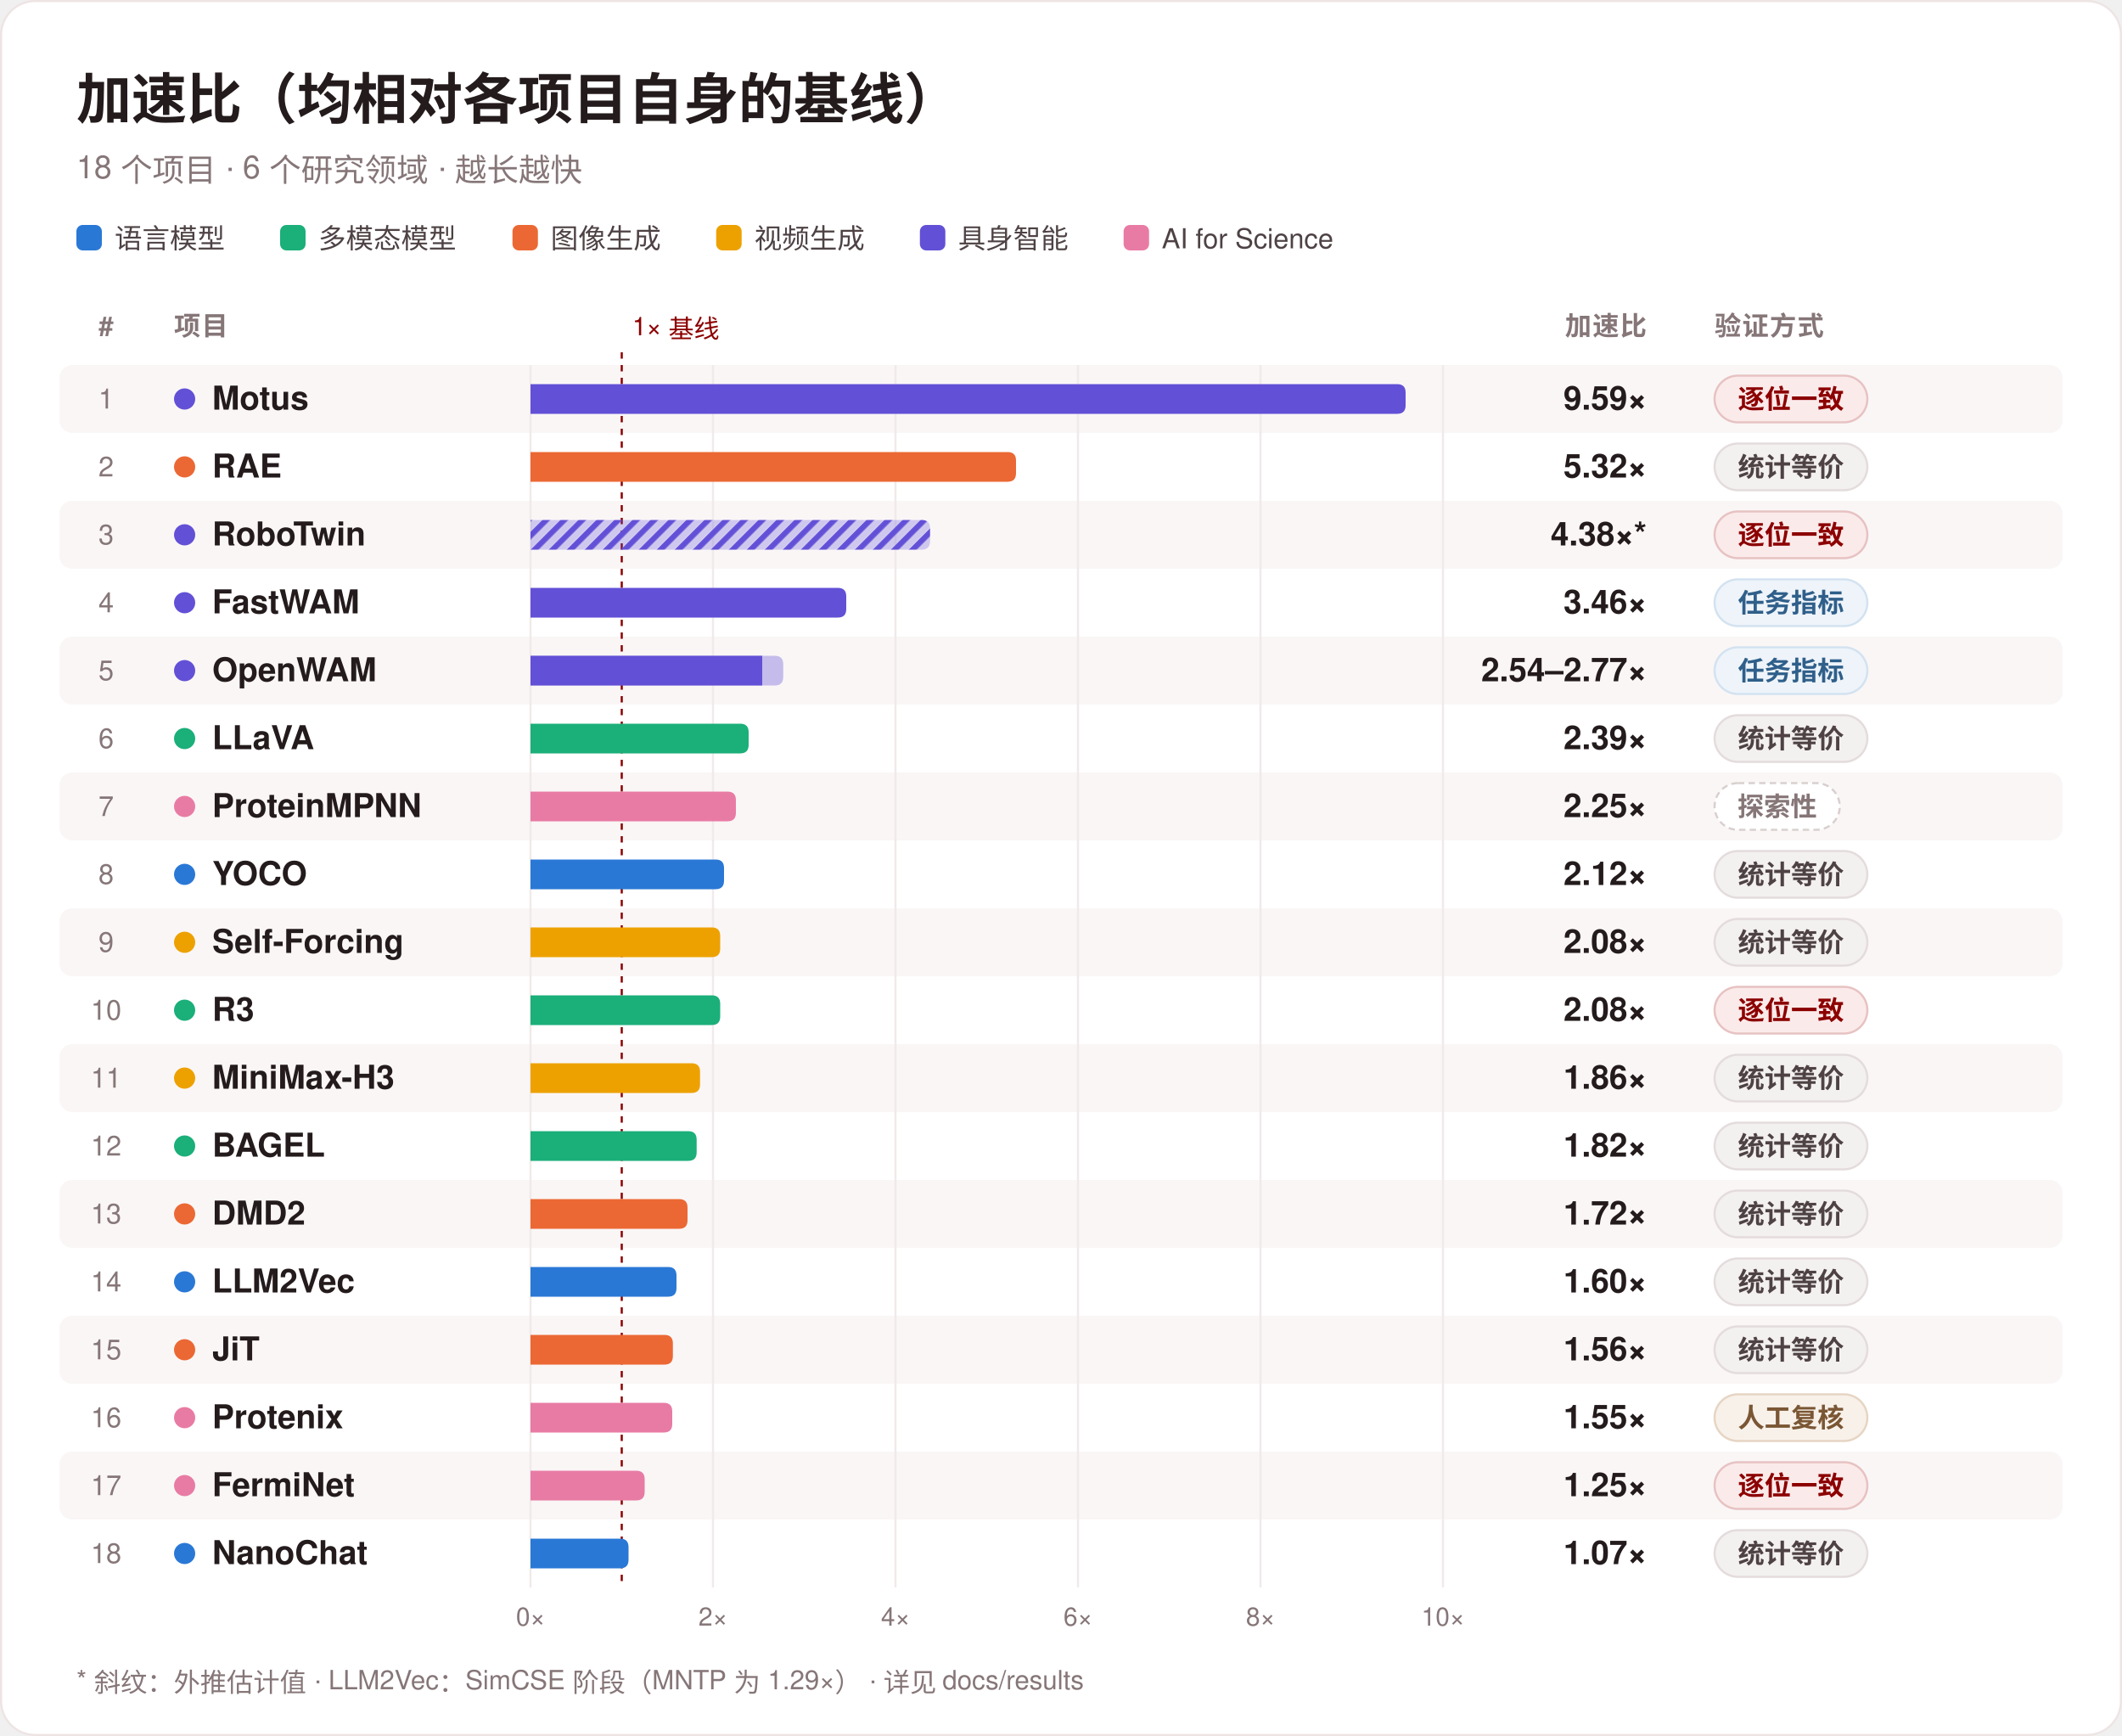
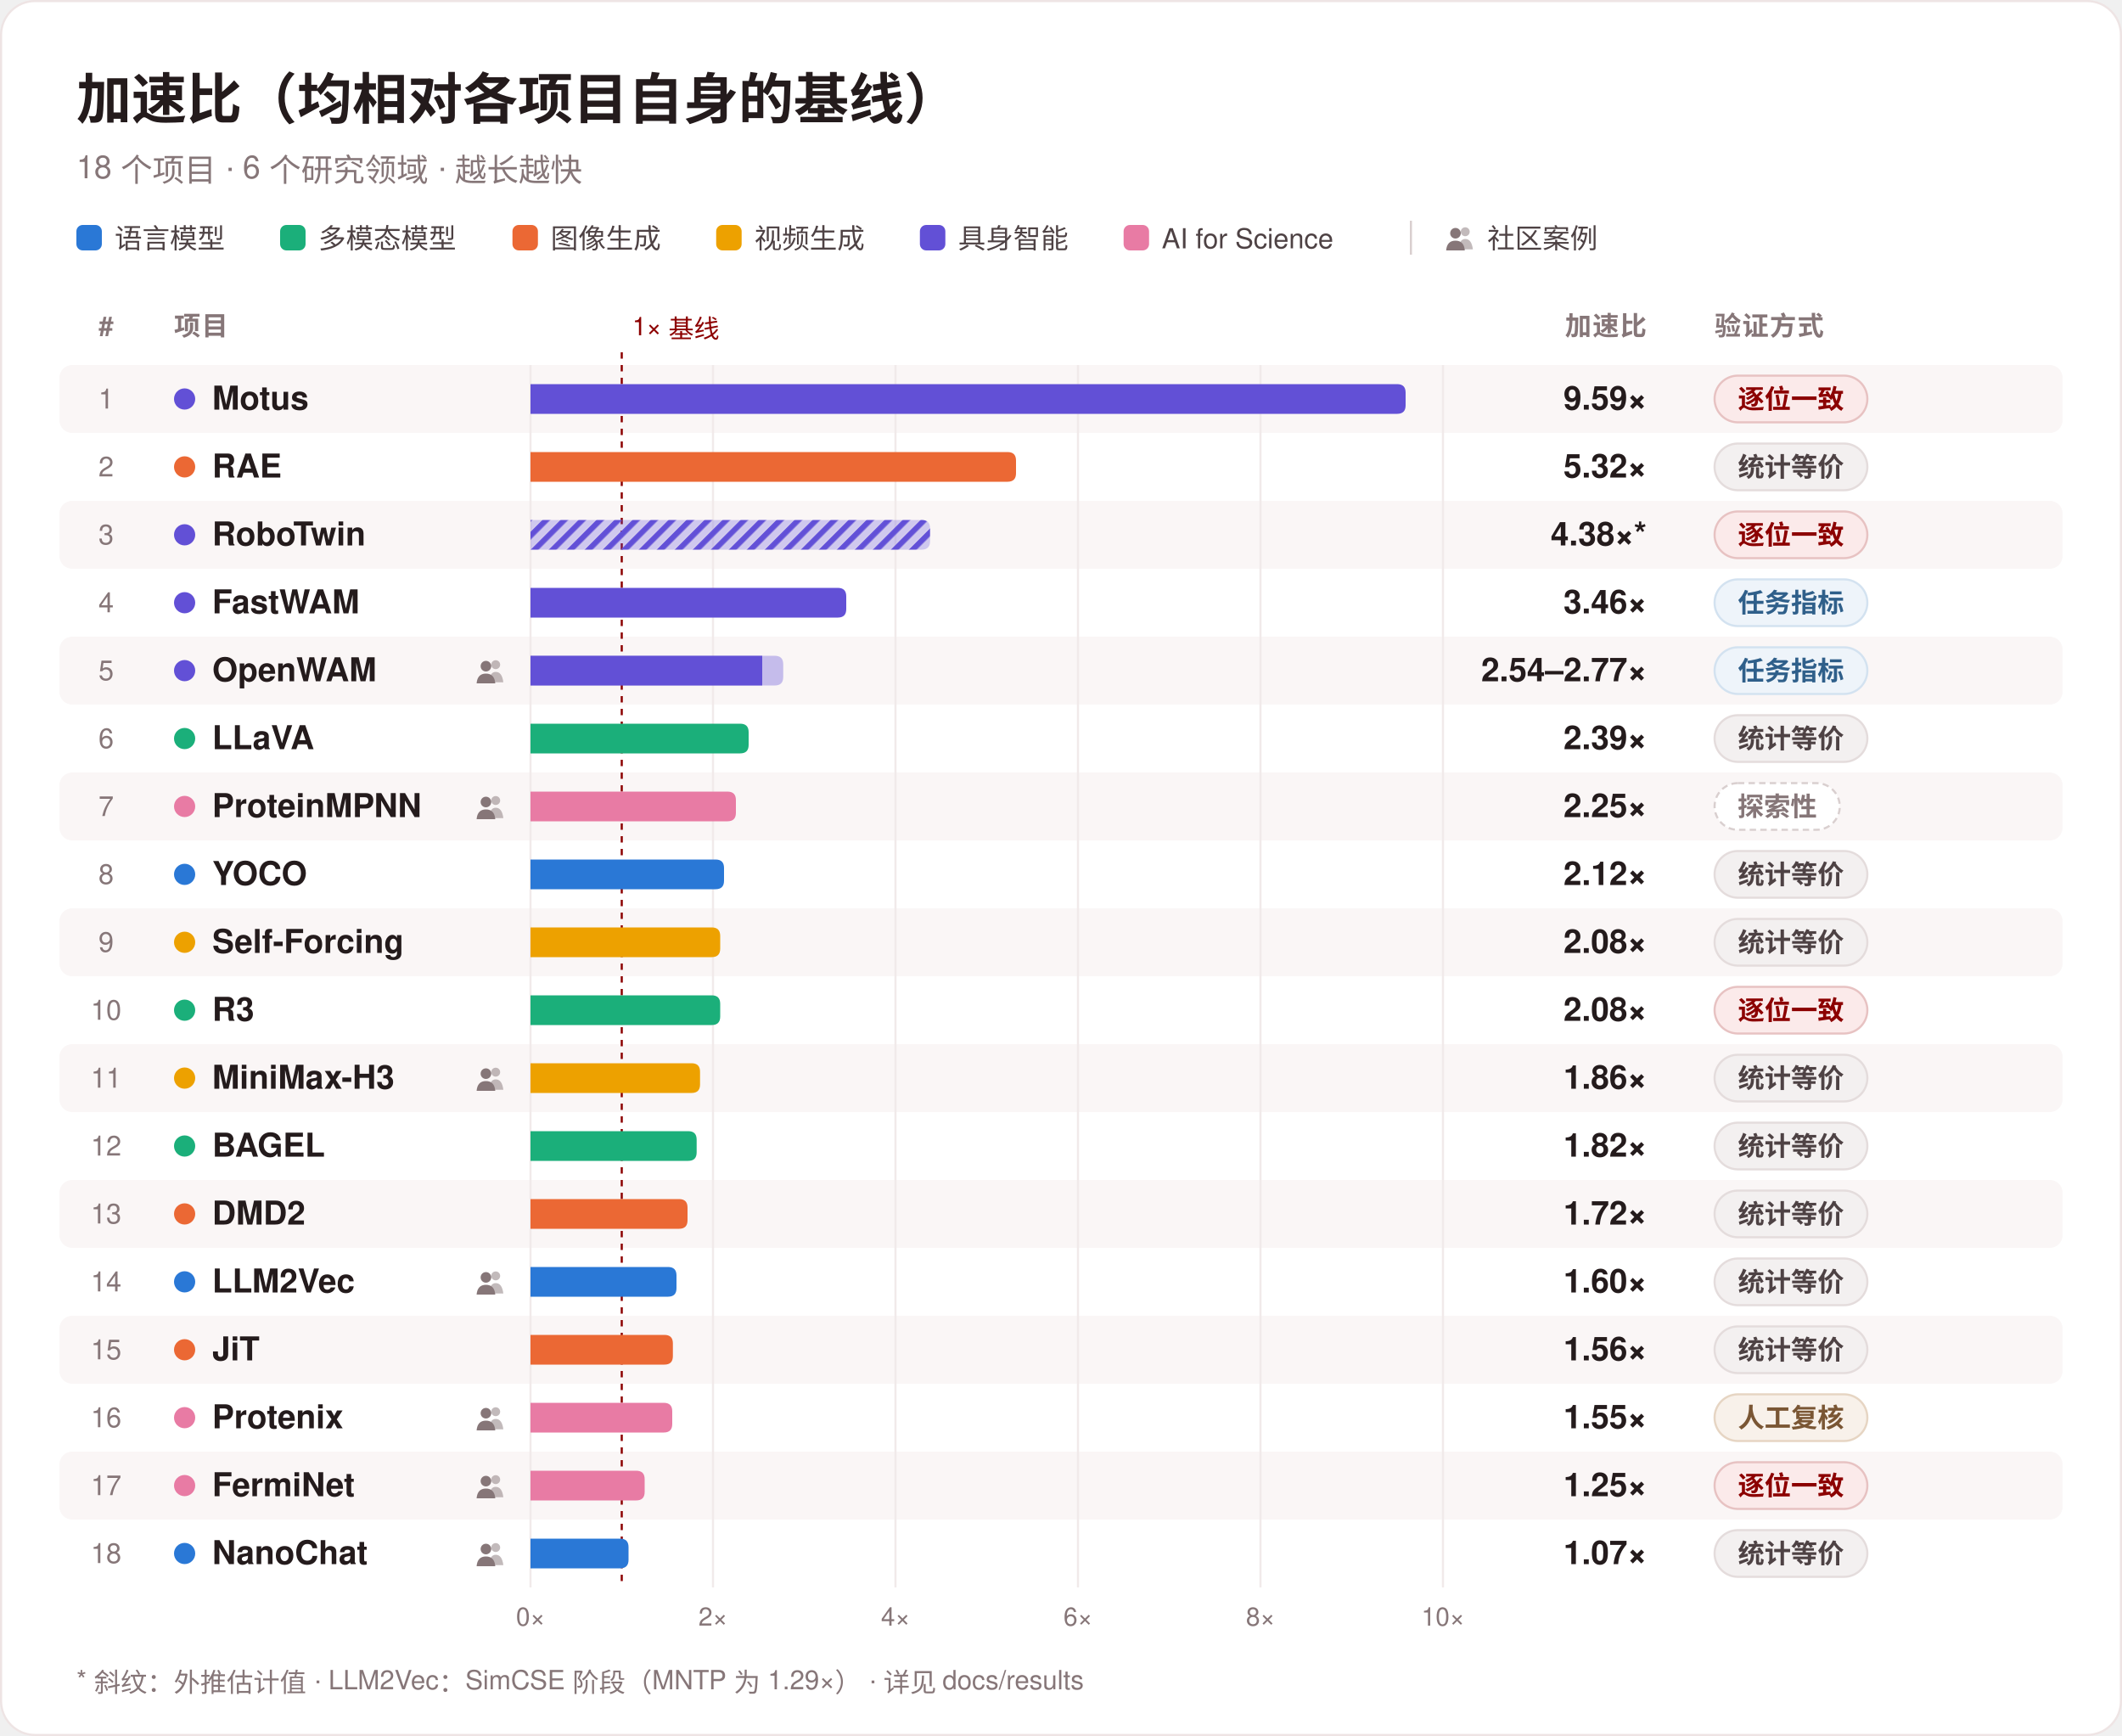
<svg xmlns="http://www.w3.org/2000/svg" width="1000" height="818" viewBox="0 0 1000 818" role="img" aria-labelledby="t d">
  <defs>
    <pattern id="h-llm" width="6" height="6" patternUnits="userSpaceOnUse" patternTransform="rotate(45)">
      <rect width="6" height="6" fill="#2a78d6" fill-opacity=".28" />
      <rect width="2.6" height="6" fill="#2a78d6" />
    </pattern>
    <pattern id="h-mllm" width="6" height="6" patternUnits="userSpaceOnUse" patternTransform="rotate(45)">
      <rect width="6" height="6" fill="#1baf7a" fill-opacity=".28" />
      <rect width="2.6" height="6" fill="#1baf7a" />
    </pattern>
    <pattern id="h-img" width="6" height="6" patternUnits="userSpaceOnUse" patternTransform="rotate(45)">
      <rect width="6" height="6" fill="#eb6834" fill-opacity=".28" />
      <rect width="2.6" height="6" fill="#eb6834" />
    </pattern>
    <pattern id="h-vid" width="6" height="6" patternUnits="userSpaceOnUse" patternTransform="rotate(45)">
      <rect width="6" height="6" fill="#eda100" fill-opacity=".28" />
      <rect width="2.6" height="6" fill="#eda100" />
    </pattern>
    <pattern id="h-emb" width="6" height="6" patternUnits="userSpaceOnUse" patternTransform="rotate(45)">
      <rect width="6" height="6" fill="#6250d6" fill-opacity=".28" />
      <rect width="2.6" height="6" fill="#6250d6" />
    </pattern>
    <pattern id="h-sci" width="6" height="6" patternUnits="userSpaceOnUse" patternTransform="rotate(45)">
      <rect width="6" height="6" fill="#e87ba4" fill-opacity=".28" />
      <rect width="2.6" height="6" fill="#e87ba4" />
    </pattern>
    <style>text{font-family:-apple-system,BlinkMacSystemFont,"Segoe UI","Helvetica Neue",Helvetica,Arial,"PingFang SC","Hiragino Sans GB","Microsoft YaHei","Noto Sans CJK SC",sans-serif}.title{font-size:26px;font-weight:700;fill:#241B1C}.sub{font-size:15px;fill:#867678}.col{font-size:12.5px;font-weight:600;fill:#867678;letter-spacing:.04em}.rank{font-size:13px;fill:#867678;font-variant-numeric:tabular-nums}.name{font-size:15.5px;font-weight:600;fill:#241B1C}.dom{font-size:13px;fill:#867678}.val{font-size:15.5px;font-weight:700;fill:#241B1C;font-variant-numeric:tabular-nums}.chip{font-size:12.5px;font-weight:600}.leg{font-size:13px;fill:#4E4244}.tick{font-size:12px;fill:#867678;font-variant-numeric:tabular-nums}.foot{font-size:12.5px;fill:#867678}.big{font-size:26px;font-weight:800;fill:#241B1C;font-variant-numeric:tabular-nums}.tl{font-size:13px;fill:#4E4244;font-variant-numeric:tabular-nums}.tlb{font-size:13px;font-weight:700;fill:#241B1C;font-variant-numeric:tabular-nums}.q{font-size:13px;fill:#4E4244}</style>
  </defs>
  <rect x="0.5" y="0.5" width="999" height="817" rx="16" fill="#FFFFFF" stroke="#EEE4E4" />
  <text x="36" y="56" class="title">加速比（均相对各项目自身的基线）</text>
  <text x="36" y="84" class="sub">18 个项目 · 6 个研究领域 · 越长越快</text>
  <rect x="36" y="106" width="12" height="12" rx="3" fill="#2a78d6" />
  <text x="54" y="117" class="leg">语言模型</text>
  <rect x="132.0" y="106" width="12" height="12" rx="3" fill="#1baf7a" />
  <text x="150.0" y="117" class="leg">多模态模型</text>
  <rect x="241.5" y="106" width="12" height="12" rx="3" fill="#eb6834" />
  <text x="259.5" y="117" class="leg">图像生成</text>
  <rect x="337.5" y="106" width="12" height="12" rx="3" fill="#eda100" />
  <text x="355.5" y="117" class="leg">视频生成</text>
  <rect x="433.5" y="106" width="12" height="12" rx="3" fill="#6250d6" />
  <text x="451.5" y="117" class="leg">具身智能</text>
  <rect x="529.5" y="106" width="12" height="12" rx="3" fill="#e87ba4" />
  <text x="547.5" y="117" class="leg">AI for Science</text>
+   <line x1="664.9" y1="104" x2="664.9" y2="120" stroke="#D9CFCF" stroke-width="1" />
+   <g fill="#867678">
+     <g fill-opacity=".5">
+       <circle cx="690.5" cy="109.2" r="2.1" />
+       <path d="M687.3 117.5Q687.7 112.6 690.5 112.6Q693.5 112.6 694.1 117.5Z" />
+     </g>
+     <circle cx="685.9" cy="109.9" r="2.5" />
+     <path d="M681.5 118.0Q681.9 113.4 685.9 113.4Q689.9 113.4 690.3 118.0Z" />
+   </g>
+   <text x="700.9" y="117" class="leg">社区案例</text>
  <text x="50" y="158" class="col" text-anchor="middle">#</text>
  <text x="82" y="158" class="col">项目</text>
  <text x="776" y="158" class="col" text-anchor="end">加速比</text>
  <text x="808" y="158" class="col">验证方式</text>
  <rect x="28" y="172" width="944" height="32" rx="6" fill="#FAF6F6" />
  <rect x="28" y="236" width="944" height="32" rx="6" fill="#FAF6F6" />
  <rect x="28" y="300" width="944" height="32" rx="6" fill="#FAF6F6" />
  <rect x="28" y="364" width="944" height="32" rx="6" fill="#FAF6F6" />
  <rect x="28" y="428" width="944" height="32" rx="6" fill="#FAF6F6" />
  <rect x="28" y="492" width="944" height="32" rx="6" fill="#FAF6F6" />
  <rect x="28" y="556" width="944" height="32" rx="6" fill="#FAF6F6" />
  <rect x="28" y="620" width="944" height="32" rx="6" fill="#FAF6F6" />
  <rect x="28" y="684" width="944" height="32" rx="6" fill="#FAF6F6" />
  <line x1="250.0" y1="172" x2="250.0" y2="748" stroke="#F1EAEA" stroke-width="1" />
  <text x="250.0" y="766" class="tick" text-anchor="middle">0×</text>
  <line x1="336.0" y1="172" x2="336.0" y2="748" stroke="#F1EAEA" stroke-width="1" />
  <text x="336.0" y="766" class="tick" text-anchor="middle">2×</text>
  <line x1="422.0" y1="172" x2="422.0" y2="748" stroke="#F1EAEA" stroke-width="1" />
  <text x="422.0" y="766" class="tick" text-anchor="middle">4×</text>
  <line x1="508.0" y1="172" x2="508.0" y2="748" stroke="#F1EAEA" stroke-width="1" />
  <text x="508.0" y="766" class="tick" text-anchor="middle">6×</text>
  <line x1="594.0" y1="172" x2="594.0" y2="748" stroke="#F1EAEA" stroke-width="1" />
  <text x="594.0" y="766" class="tick" text-anchor="middle">8×</text>
  <line x1="680.0" y1="172" x2="680.0" y2="748" stroke="#F1EAEA" stroke-width="1" />
  <text x="680.0" y="766" class="tick" text-anchor="middle">10×</text>
  <line x1="293.0" y1="166" x2="293.0" y2="748" stroke="#8C0000" stroke-width="1" stroke-dasharray="3 3" />
  <text x="298.0" y="158" class="tick" fill="#8C0000" style="fill:#8C0000">1× 基线</text>
  <text x="50" y="192.5" class="rank" text-anchor="middle">1</text>
  <circle cx="87" cy="188.0" r="5" fill="#6250d6" />
  <text x="100" y="193.0" class="name">Motus</text>
  <path d="M250.0 181.0H658.4Q662.4 181.0 662.4 185.0V191.0Q662.4 195.0 658.4 195.0H250.0Z" fill="#6250d6" />
  <text x="776" y="193.0" class="val" text-anchor="end">9.59×</text>
  <rect x="808" y="177.0" width="72" height="22" rx="11" fill="#FBEAEA" stroke="#E7C2C2" />
  <text x="844.0" y="192.5" class="chip" text-anchor="middle" style="fill:#8C0000">逐位一致</text>
  <text x="50" y="224.5" class="rank" text-anchor="middle">2</text>
  <circle cx="87" cy="220.0" r="5" fill="#eb6834" />
  <text x="100" y="225.0" class="name">RAE</text>
  <path d="M250.0 213.0H474.8Q478.8 213.0 478.8 217.0V223.0Q478.8 227.0 474.8 227.0H250.0Z" fill="#eb6834" />
  <text x="776" y="225.0" class="val" text-anchor="end">5.32×</text>
  <rect x="808" y="209.0" width="72" height="22" rx="11" fill="#F3F0F0" stroke="#E4DCDC" />
  <text x="844.0" y="224.5" class="chip" text-anchor="middle" style="fill:#4E4244">统计等价</text>
  <text x="50" y="256.5" class="rank" text-anchor="middle">3</text>
  <circle cx="87" cy="252.0" r="5" fill="#6250d6" />
  <text x="100" y="257.0" class="name">RoboTwin</text>
  <path d="M250.0 245.0H434.3Q438.3 245.0 438.3 249.0V255.0Q438.3 259.0 434.3 259.0H250.0Z" fill="url(#h-emb)" />
  <text x="776" y="257.0" class="val" text-anchor="end">4.38×*</text>
  <rect x="808" y="241.0" width="72" height="22" rx="11" fill="#FBEAEA" stroke="#E7C2C2" />
  <text x="844.0" y="256.5" class="chip" text-anchor="middle" style="fill:#8C0000">逐位一致</text>
  <text x="50" y="288.5" class="rank" text-anchor="middle">4</text>
  <circle cx="87" cy="284.0" r="5" fill="#6250d6" />
  <text x="100" y="289.0" class="name">FastWAM</text>
  <path d="M250.0 277.0H394.8Q398.8 277.0 398.8 281.0V287.0Q398.8 291.0 394.8 291.0H250.0Z" fill="#6250d6" />
  <text x="776" y="289.0" class="val" text-anchor="end">3.46×</text>
  <rect x="808" y="273.0" width="72" height="22" rx="11" fill="#EEF4FA" stroke="#D3E2F0" />
  <text x="844.0" y="288.5" class="chip" text-anchor="middle" style="fill:#2F5F8A">任务指标</text>
  <text x="50" y="320.5" class="rank" text-anchor="middle">5</text>
  <circle cx="87" cy="316.0" r="5" fill="#6250d6" />
  <text x="100" y="321.0" class="name">OpenWAM</text>
+   <g fill="#867678">
+     <g fill-opacity=".5">
+       <circle cx="233.6" cy="313.2" r="2.1" />
+       <path d="M230.4 321.5Q230.8 316.6 233.6 316.6Q236.6 316.6 237.2 321.5Z" />
+     </g>
+     <circle cx="229.0" cy="313.9" r="2.5" />
+     <path d="M224.6 322.0Q225.0 317.4 229.0 317.4Q233.0 317.4 233.4 322.0Z" />
+   </g>
  <path d="M250.0 309.0H365.1Q369.1 309.0 369.1 313.0V319.0Q369.1 323.0 365.1 323.0H250.0Z" fill="#6250d6" fill-opacity=".35" />
  <path d="M250.0 309.0H359.2Q359.2 309.0 359.2 309.0V323.0Q359.2 323.0 359.2 323.0H250.0Z" fill="#6250d6" />
  <text x="776" y="321.0" class="val" text-anchor="end">2.54–2.77×</text>
  <rect x="808" y="305.0" width="72" height="22" rx="11" fill="#EEF4FA" stroke="#D3E2F0" />
  <text x="844.0" y="320.5" class="chip" text-anchor="middle" style="fill:#2F5F8A">任务指标</text>
  <text x="50" y="352.5" class="rank" text-anchor="middle">6</text>
  <circle cx="87" cy="348.0" r="5" fill="#1baf7a" />
  <text x="100" y="353.0" class="name">LLaVA</text>
  <path d="M250.0 341.0H348.8Q352.8 341.0 352.8 345.0V351.0Q352.8 355.0 348.8 355.0H250.0Z" fill="#1baf7a" />
  <text x="776" y="353.0" class="val" text-anchor="end">2.39×</text>
  <rect x="808" y="337.0" width="72" height="22" rx="11" fill="#F3F0F0" stroke="#E4DCDC" />
  <text x="844.0" y="352.5" class="chip" text-anchor="middle" style="fill:#4E4244">统计等价</text>
  <text x="50" y="384.5" class="rank" text-anchor="middle">7</text>
  <circle cx="87" cy="380.0" r="5" fill="#e87ba4" />
  <text x="100" y="385.0" class="name">ProteinMPNN</text>
+   <g fill="#867678">
+     <g fill-opacity=".5">
+       <circle cx="233.6" cy="377.2" r="2.1" />
+       <path d="M230.4 385.5Q230.8 380.6 233.6 380.6Q236.6 380.6 237.2 385.5Z" />
+     </g>
+     <circle cx="229.0" cy="377.9" r="2.5" />
+     <path d="M224.6 386.0Q225.0 381.4 229.0 381.4Q233.0 381.4 233.4 386.0Z" />
+   </g>
  <path d="M250.0 373.0H342.8Q346.8 373.0 346.8 377.0V383.0Q346.8 387.0 342.8 387.0H250.0Z" fill="#e87ba4" />
  <text x="776" y="385.0" class="val" text-anchor="end">2.25×</text>
  <rect x="808" y="369.0" width="59" height="22" rx="11" fill="#FFFFFF" stroke="#D9CFCF" stroke-dasharray="3 2" />
  <text x="837.5" y="384.5" class="chip" text-anchor="middle" style="fill:#867678">探索性</text>
  <text x="50" y="416.5" class="rank" text-anchor="middle">8</text>
  <circle cx="87" cy="412.0" r="5" fill="#2a78d6" />
  <text x="100" y="417.0" class="name">YOCO</text>
  <path d="M250.0 405.0H337.2Q341.2 405.0 341.2 409.0V415.0Q341.2 419.0 337.2 419.0H250.0Z" fill="#2a78d6" />
  <text x="776" y="417.0" class="val" text-anchor="end">2.12×</text>
  <rect x="808" y="401.0" width="72" height="22" rx="11" fill="#F3F0F0" stroke="#E4DCDC" />
  <text x="844.0" y="416.5" class="chip" text-anchor="middle" style="fill:#4E4244">统计等价</text>
  <text x="50" y="448.5" class="rank" text-anchor="middle">9</text>
  <circle cx="87" cy="444.0" r="5" fill="#eda100" />
  <text x="100" y="449.0" class="name">Self-Forcing</text>
  <path d="M250.0 437.0H335.4Q339.4 437.0 339.4 441.0V447.0Q339.4 451.0 335.4 451.0H250.0Z" fill="#eda100" />
  <text x="776" y="449.0" class="val" text-anchor="end">2.08×</text>
  <rect x="808" y="433.0" width="72" height="22" rx="11" fill="#F3F0F0" stroke="#E4DCDC" />
  <text x="844.0" y="448.5" class="chip" text-anchor="middle" style="fill:#4E4244">统计等价</text>
  <text x="50" y="480.5" class="rank" text-anchor="middle">10</text>
  <circle cx="87" cy="476.0" r="5" fill="#1baf7a" />
  <text x="100" y="481.0" class="name">R3</text>
  <path d="M250.0 469.0H335.4Q339.4 469.0 339.4 473.0V479.0Q339.4 483.0 335.4 483.0H250.0Z" fill="#1baf7a" />
  <text x="776" y="481.0" class="val" text-anchor="end">2.08×</text>
  <rect x="808" y="465.0" width="72" height="22" rx="11" fill="#FBEAEA" stroke="#E7C2C2" />
  <text x="844.0" y="480.5" class="chip" text-anchor="middle" style="fill:#8C0000">逐位一致</text>
  <text x="50" y="512.5" class="rank" text-anchor="middle">11</text>
  <circle cx="87" cy="508.0" r="5" fill="#eda100" />
  <text x="100" y="513.0" class="name">MiniMax-H3</text>
+   <g fill="#867678">
+     <g fill-opacity=".5">
+       <circle cx="233.6" cy="505.2" r="2.1" />
+       <path d="M230.4 513.5Q230.8 508.6 233.6 508.6Q236.6 508.6 237.2 513.5Z" />
+     </g>
+     <circle cx="229.0" cy="505.9" r="2.5" />
+     <path d="M224.6 514.0Q225.0 509.4 229.0 509.4Q233.0 509.4 233.4 514.0Z" />
+   </g>
  <path d="M250.0 501.0H325.9Q329.9 501.0 329.9 505.0V511.0Q329.9 515.0 325.9 515.0H250.0Z" fill="#eda100" />
  <text x="776" y="513.0" class="val" text-anchor="end">1.86×</text>
  <rect x="808" y="497.0" width="72" height="22" rx="11" fill="#F3F0F0" stroke="#E4DCDC" />
  <text x="844.0" y="512.5" class="chip" text-anchor="middle" style="fill:#4E4244">统计等价</text>
  <text x="50" y="544.5" class="rank" text-anchor="middle">12</text>
  <circle cx="87" cy="540.0" r="5" fill="#1baf7a" />
  <text x="100" y="545.0" class="name">BAGEL</text>
  <path d="M250.0 533.0H324.3Q328.3 533.0 328.3 537.0V543.0Q328.3 547.0 324.3 547.0H250.0Z" fill="#1baf7a" />
  <text x="776" y="545.0" class="val" text-anchor="end">1.82×</text>
  <rect x="808" y="529.0" width="72" height="22" rx="11" fill="#F3F0F0" stroke="#E4DCDC" />
  <text x="844.0" y="544.5" class="chip" text-anchor="middle" style="fill:#4E4244">统计等价</text>
  <text x="50" y="576.5" class="rank" text-anchor="middle">13</text>
  <circle cx="87" cy="572.0" r="5" fill="#eb6834" />
  <text x="100" y="577.0" class="name">DMD2</text>
  <path d="M250.0 565.0H320.0Q324.0 565.0 324.0 569.0V575.0Q324.0 579.0 320.0 579.0H250.0Z" fill="#eb6834" />
  <text x="776" y="577.0" class="val" text-anchor="end">1.72×</text>
  <rect x="808" y="561.0" width="72" height="22" rx="11" fill="#F3F0F0" stroke="#E4DCDC" />
  <text x="844.0" y="576.5" class="chip" text-anchor="middle" style="fill:#4E4244">统计等价</text>
  <text x="50" y="608.5" class="rank" text-anchor="middle">14</text>
  <circle cx="87" cy="604.0" r="5" fill="#2a78d6" />
  <text x="100" y="609.0" class="name">LLM2Vec</text>
+   <g fill="#867678">
+     <g fill-opacity=".5">
+       <circle cx="233.6" cy="601.2" r="2.1" />
+       <path d="M230.4 609.5Q230.8 604.6 233.6 604.6Q236.6 604.6 237.2 609.5Z" />
+     </g>
+     <circle cx="229.0" cy="601.9" r="2.5" />
+     <path d="M224.6 610.0Q225.0 605.4 229.0 605.4Q233.0 605.4 233.4 610.0Z" />
+   </g>
  <path d="M250.0 597.0H314.8Q318.8 597.0 318.8 601.0V607.0Q318.8 611.0 314.8 611.0H250.0Z" fill="#2a78d6" />
  <text x="776" y="609.0" class="val" text-anchor="end">1.60×</text>
  <rect x="808" y="593.0" width="72" height="22" rx="11" fill="#F3F0F0" stroke="#E4DCDC" />
  <text x="844.0" y="608.5" class="chip" text-anchor="middle" style="fill:#4E4244">统计等价</text>
  <text x="50" y="640.5" class="rank" text-anchor="middle">15</text>
  <circle cx="87" cy="636.0" r="5" fill="#eb6834" />
  <text x="100" y="641.0" class="name">JiT</text>
  <path d="M250.0 629.0H313.1Q317.1 629.0 317.1 633.0V639.0Q317.1 643.0 313.1 643.0H250.0Z" fill="#eb6834" />
  <text x="776" y="641.0" class="val" text-anchor="end">1.56×</text>
  <rect x="808" y="625.0" width="72" height="22" rx="11" fill="#F3F0F0" stroke="#E4DCDC" />
  <text x="844.0" y="640.5" class="chip" text-anchor="middle" style="fill:#4E4244">统计等价</text>
  <text x="50" y="672.5" class="rank" text-anchor="middle">16</text>
  <circle cx="87" cy="668.0" r="5" fill="#e87ba4" />
  <text x="100" y="673.0" class="name">Protenix</text>
+   <g fill="#867678">
+     <g fill-opacity=".5">
+       <circle cx="233.6" cy="665.2" r="2.1" />
+       <path d="M230.4 673.5Q230.8 668.6 233.6 668.6Q236.6 668.6 237.2 673.5Z" />
+     </g>
+     <circle cx="229.0" cy="665.9" r="2.5" />
+     <path d="M224.6 674.0Q225.0 669.4 229.0 669.4Q233.0 669.4 233.4 674.0Z" />
+   </g>
  <path d="M250.0 661.0H312.8Q316.8 661.0 316.8 665.0V671.0Q316.8 675.0 312.8 675.0H250.0Z" fill="#e87ba4" />
  <text x="776" y="673.0" class="val" text-anchor="end">1.55×</text>
  <rect x="808" y="657.0" width="72" height="22" rx="11" fill="#F8F1EA" stroke="#E6D5C3" />
  <text x="844.0" y="672.5" class="chip" text-anchor="middle" style="fill:#7A5634">人工复核</text>
  <text x="50" y="704.5" class="rank" text-anchor="middle">17</text>
  <circle cx="87" cy="700.0" r="5" fill="#e87ba4" />
  <text x="100" y="705.0" class="name">FermiNet</text>
+   <g fill="#867678">
+     <g fill-opacity=".5">
+       <circle cx="233.6" cy="697.2" r="2.1" />
+       <path d="M230.4 705.5Q230.8 700.6 233.6 700.6Q236.6 700.6 237.2 705.5Z" />
+     </g>
+     <circle cx="229.0" cy="697.9" r="2.5" />
+     <path d="M224.6 706.0Q225.0 701.4 229.0 701.4Q233.0 701.4 233.4 706.0Z" />
+   </g>
  <path d="M250.0 693.0H299.8Q303.8 693.0 303.8 697.0V703.0Q303.8 707.0 299.8 707.0H250.0Z" fill="#e87ba4" />
  <text x="776" y="705.0" class="val" text-anchor="end">1.25×</text>
  <rect x="808" y="689.0" width="72" height="22" rx="11" fill="#FBEAEA" stroke="#E7C2C2" />
  <text x="844.0" y="704.5" class="chip" text-anchor="middle" style="fill:#8C0000">逐位一致</text>
  <text x="50" y="736.5" class="rank" text-anchor="middle">18</text>
  <circle cx="87" cy="732.0" r="5" fill="#2a78d6" />
  <text x="100" y="737.0" class="name">NanoChat</text>
+   <g fill="#867678">
+     <g fill-opacity=".5">
+       <circle cx="233.6" cy="729.2" r="2.1" />
+       <path d="M230.4 737.5Q230.8 732.6 233.6 732.6Q236.6 732.6 237.2 737.5Z" />
+     </g>
+     <circle cx="229.0" cy="729.9" r="2.5" />
+     <path d="M224.6 738.0Q225.0 733.4 229.0 733.4Q233.0 733.4 233.4 738.0Z" />
+   </g>
  <path d="M250.0 725.0H292.2Q296.2 725.0 296.2 729.0V735.0Q296.2 739.0 292.2 739.0H250.0Z" fill="#2a78d6" />
  <text x="776" y="737.0" class="val" text-anchor="end">1.07×</text>
  <rect x="808" y="721.0" width="72" height="22" rx="11" fill="#F3F0F0" stroke="#E4DCDC" />
  <text x="844.0" y="736.5" class="chip" text-anchor="middle" style="fill:#4E4244">统计等价</text>
  <text x="36" y="796" class="foot">* 斜纹：外推估计值 · LLM2Vec：SimCSE 阶段（MNTP 为 1.29×） · 详见 docs/results</text>
</svg>
